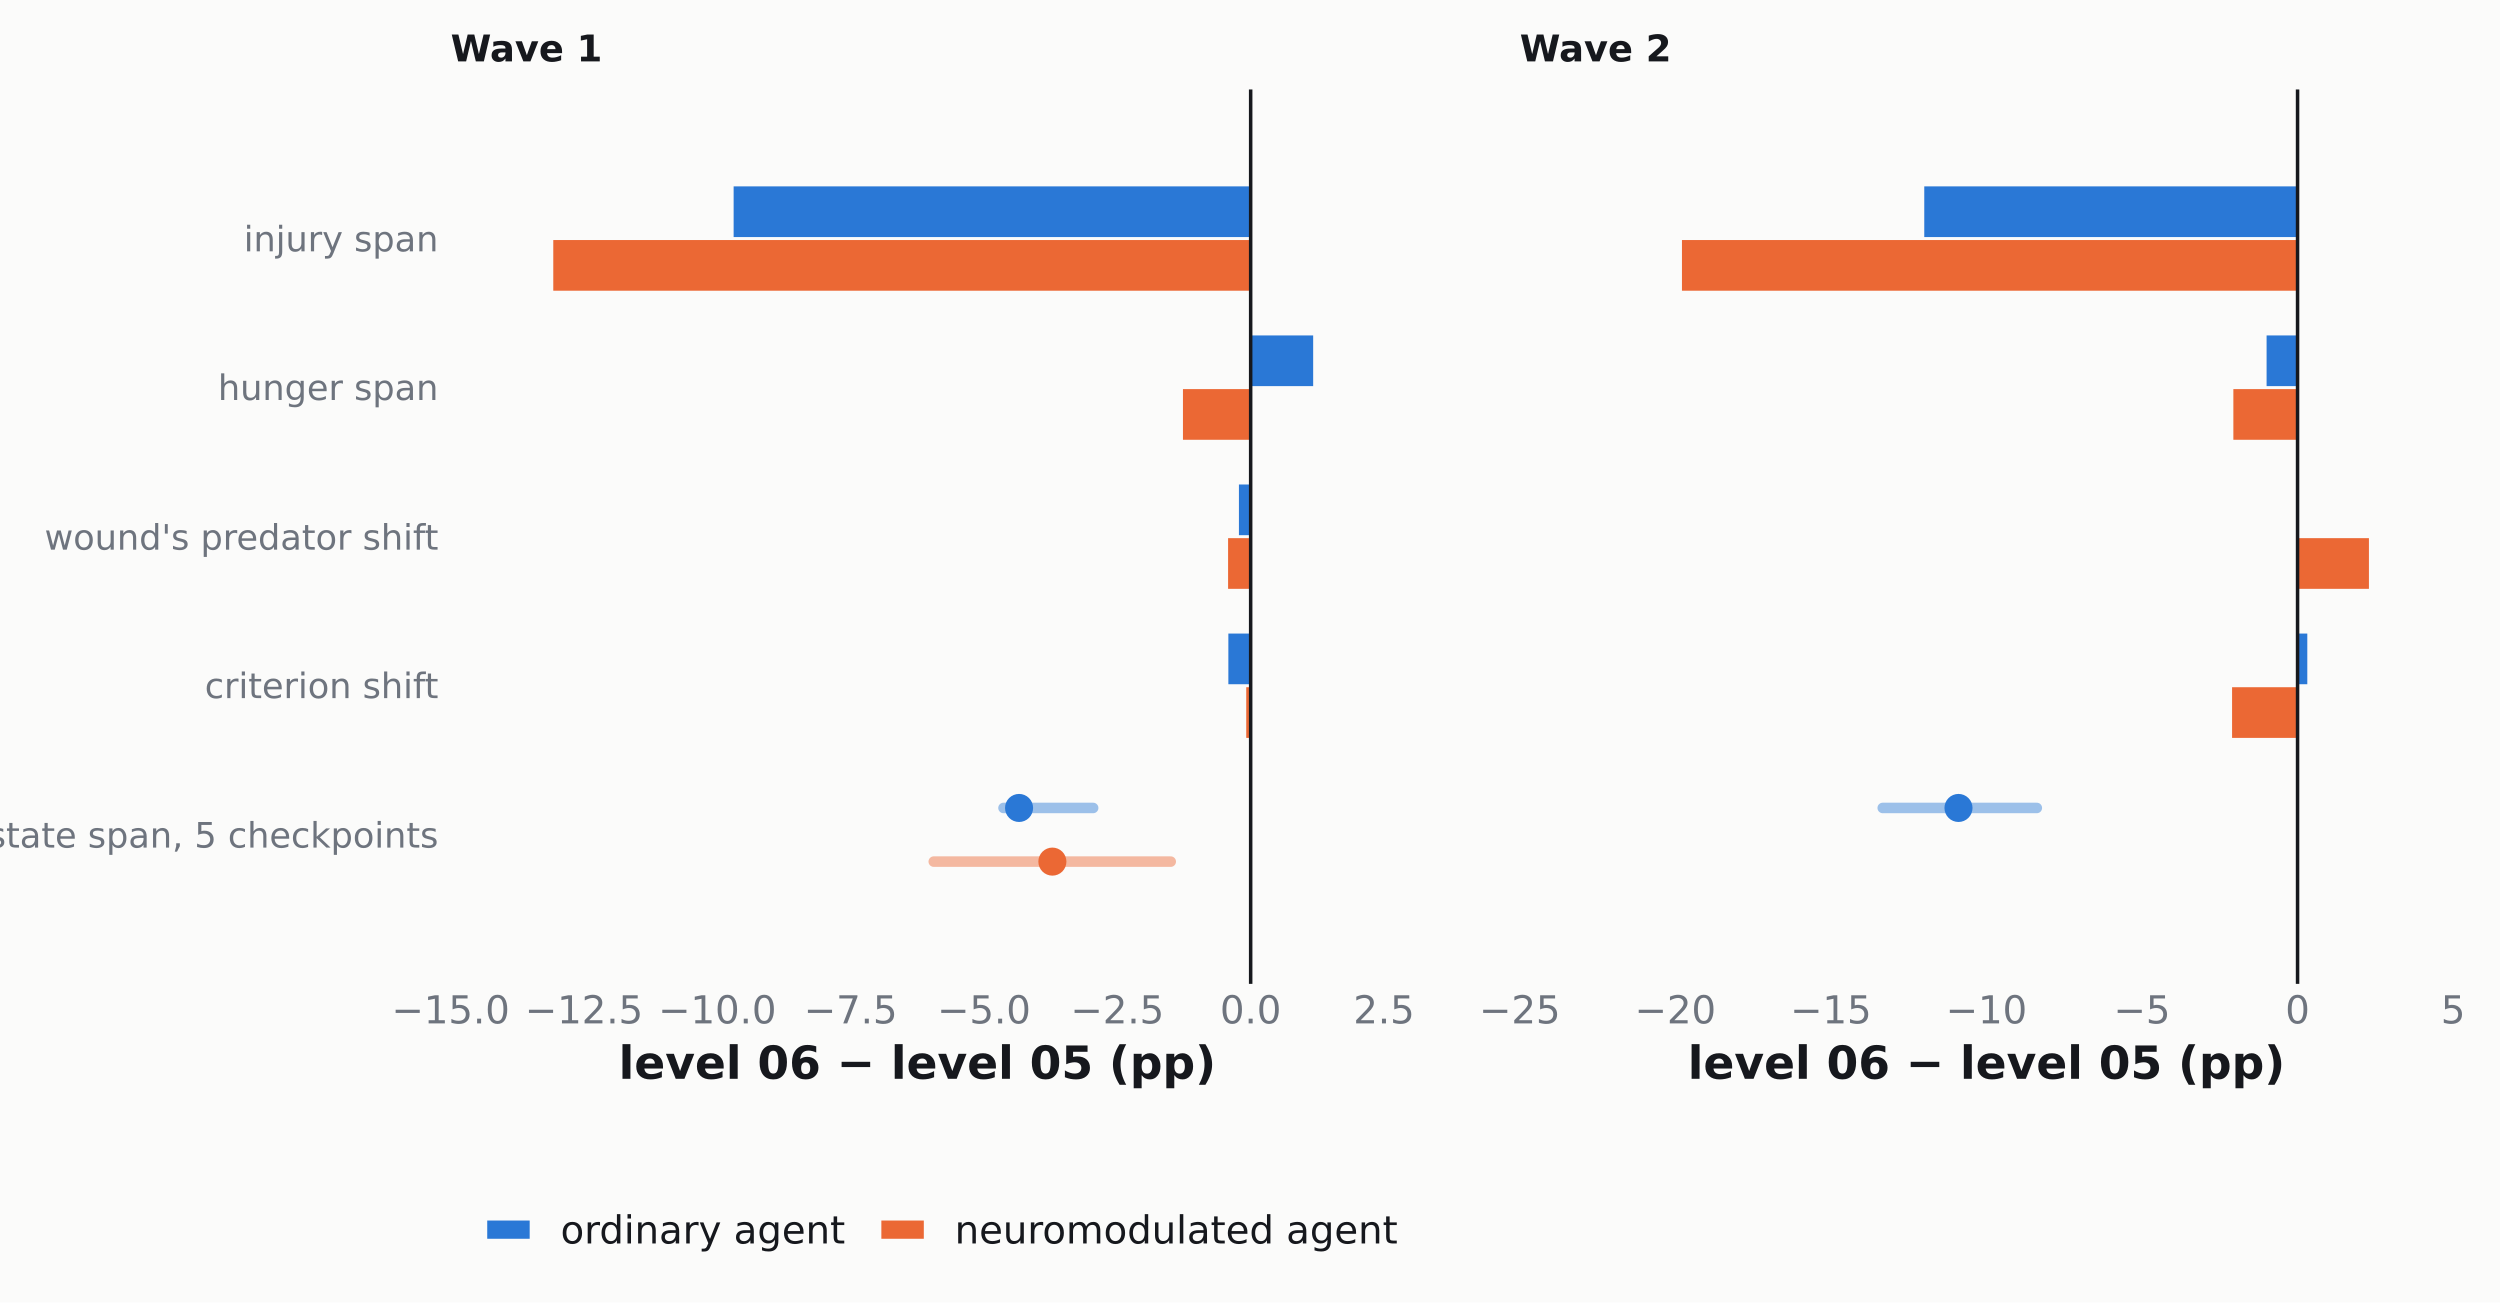
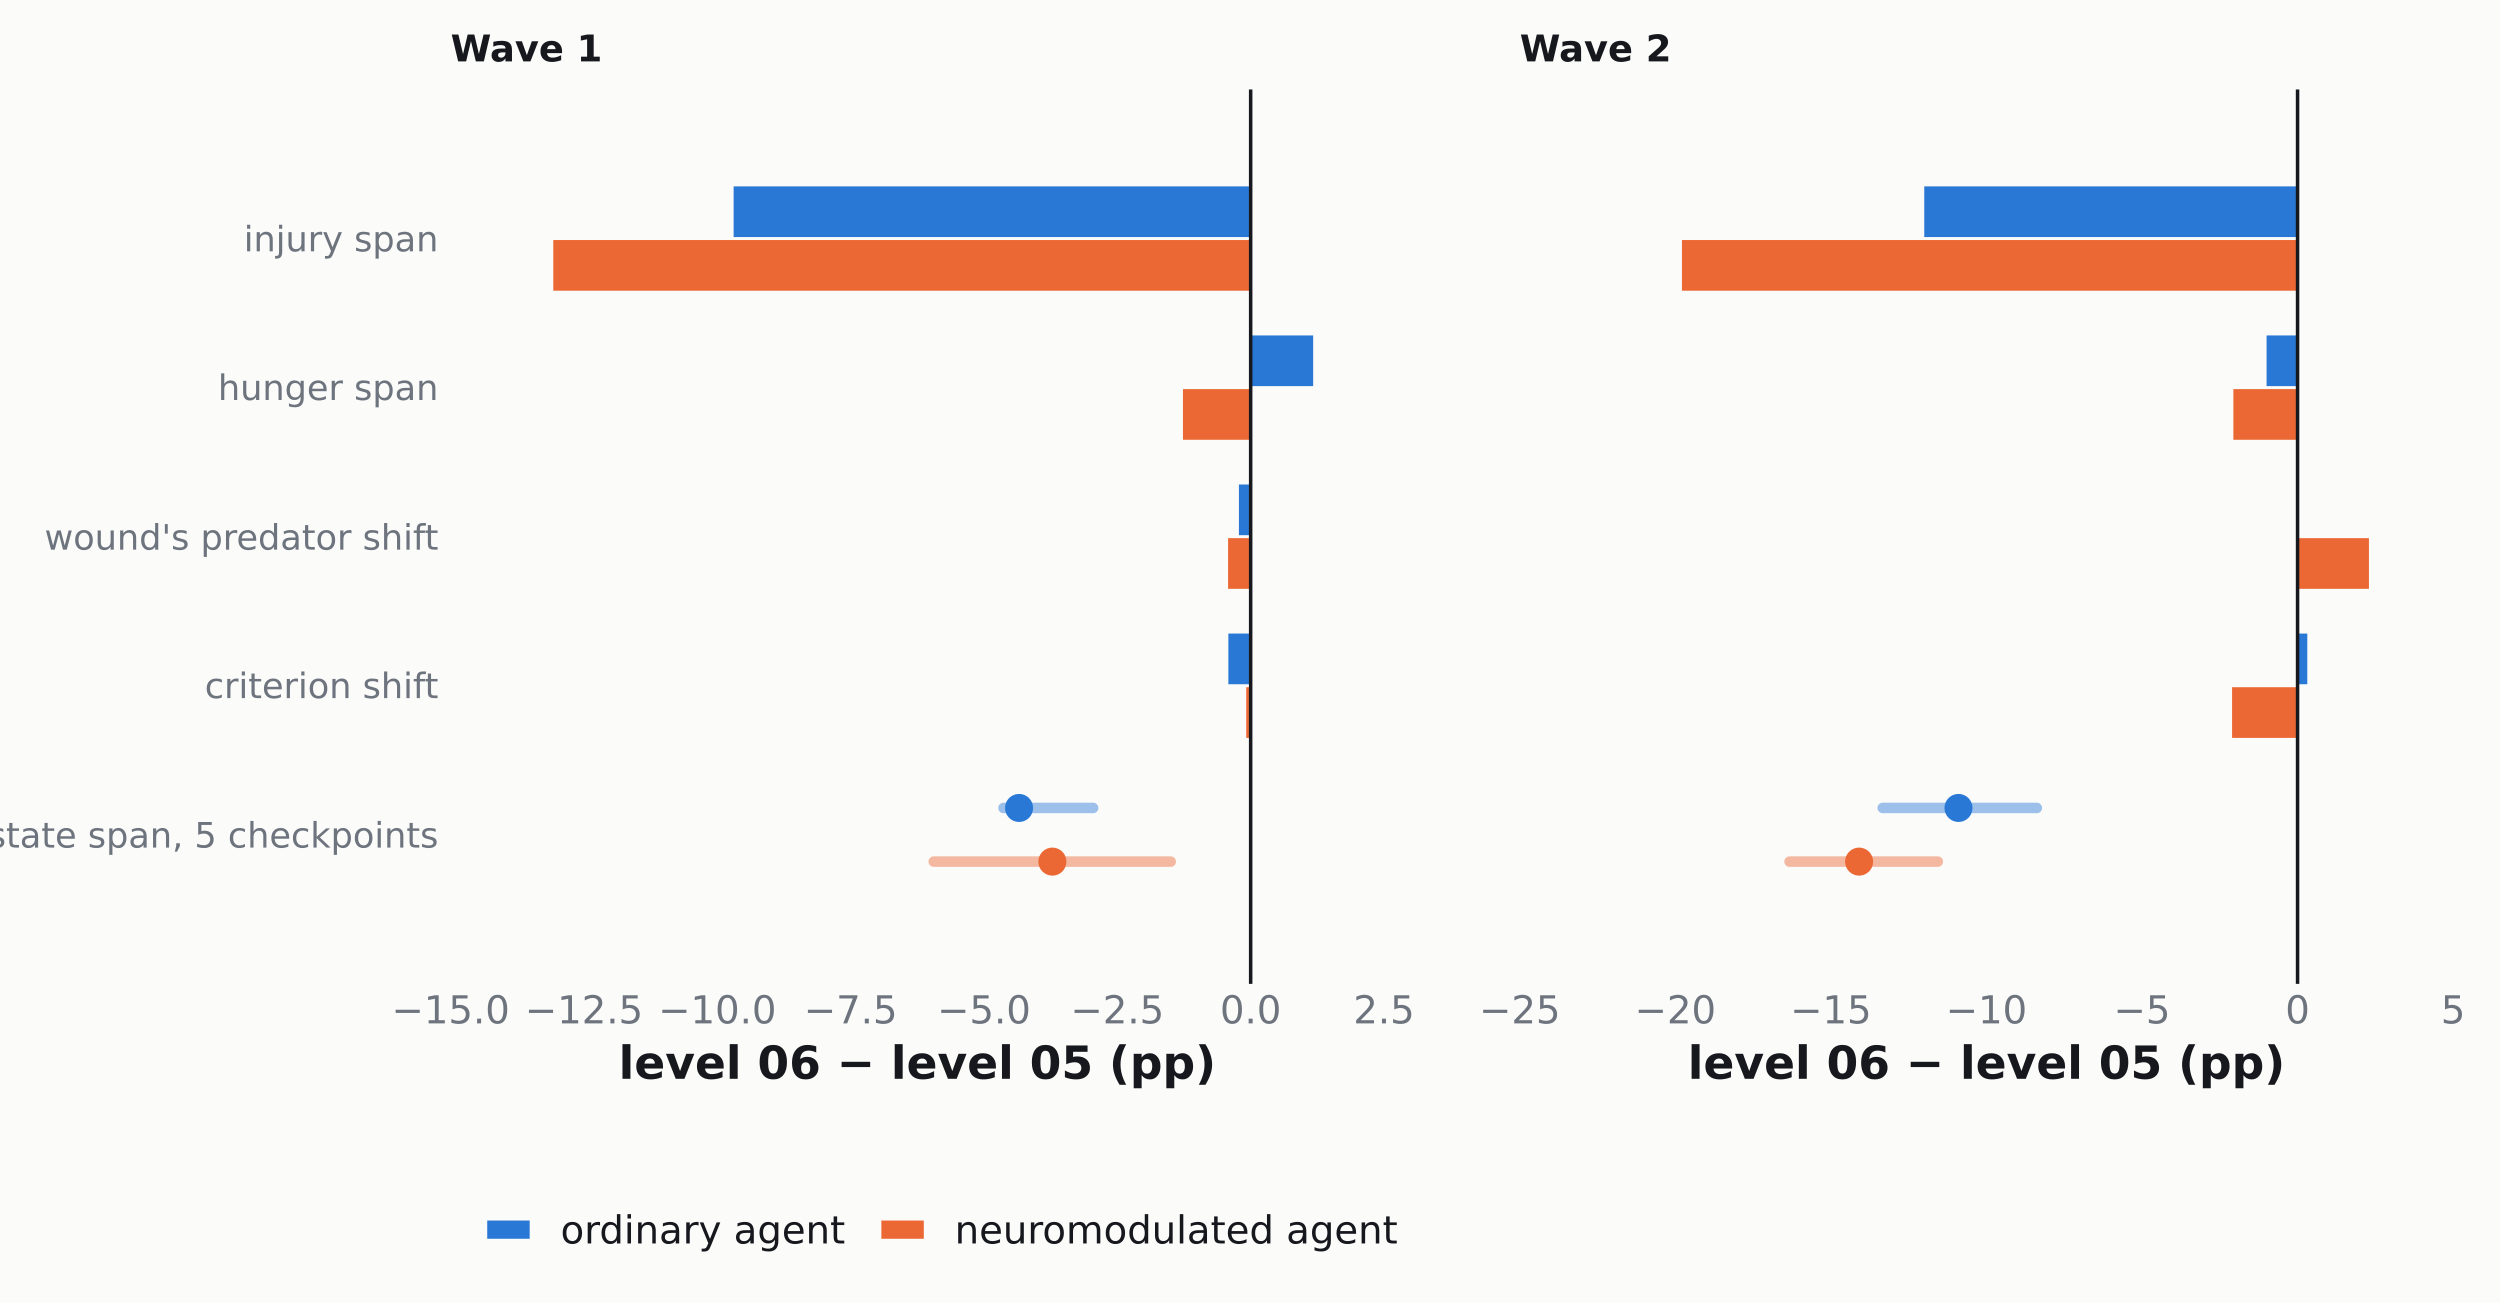
<svg xmlns="http://www.w3.org/2000/svg" xmlns:xlink="http://www.w3.org/1999/xlink" width="712.482pt" height="371.178pt" viewBox="0 0 712.482 371.178" version="1.1">
  <defs>
    <style type="text/css">*{stroke-linejoin: round; stroke-linecap: butt}</style>
  </defs>
  <g id="figure_1">
    <g id="patch_1">
      <path d="M -0 371.178  L 712.482 371.178  L 712.482 0  L -0 0  z " style="fill: #fbfbfa" />
    </g>
    <g id="axes_1">
      <g id="patch_2">
        <path d="M 128.436 280.388  L 394.429 280.388  L 394.429 25.504  L 128.436 25.504  z " style="fill: #fbfbfa" />
      </g>
      <g id="matplotlib.axis_1">
        <g id="xtick_1">
          <g id="line2d_1" />
          <g id="text_1">
            <text style="font-size: 11px; font-family: 'Pretendard', 'system-ui', 'DejaVu Sans', sans-serif; text-anchor: middle; fill: #6e747e" x="128.436" y="291.666" transform="rotate(-0 128.4363 291.6657)">−15.0</text>
          </g>
        </g>
        <g id="xtick_2">
          <g id="line2d_2" />
          <g id="text_2">
            <text style="font-size: 11px; font-family: 'Pretendard', 'system-ui', 'DejaVu Sans', sans-serif; text-anchor: middle; fill: #6e747e" x="166.435" y="291.666" transform="rotate(-0 166.4352 291.6657)">−12.5</text>
          </g>
        </g>
        <g id="xtick_3">
          <g id="line2d_3" />
          <g id="text_3">
            <text style="font-size: 11px; font-family: 'Pretendard', 'system-ui', 'DejaVu Sans', sans-serif; text-anchor: middle; fill: #6e747e" x="204.434" y="291.666" transform="rotate(-0 204.4342 291.6657)">−10.0</text>
          </g>
        </g>
        <g id="xtick_4">
          <g id="line2d_4" />
          <g id="text_4">
            <text style="font-size: 11px; font-family: 'Pretendard', 'system-ui', 'DejaVu Sans', sans-serif; text-anchor: middle; fill: #6e747e" x="242.433" y="291.666" transform="rotate(-0 242.4332 291.6657)">−7.5</text>
          </g>
        </g>
        <g id="xtick_5">
          <g id="line2d_5" />
          <g id="text_5">
            <text style="font-size: 11px; font-family: 'Pretendard', 'system-ui', 'DejaVu Sans', sans-serif; text-anchor: middle; fill: #6e747e" x="280.432" y="291.666" transform="rotate(-0 280.4322 291.6657)">−5.0</text>
          </g>
        </g>
        <g id="xtick_6">
          <g id="line2d_6" />
          <g id="text_6">
            <text style="font-size: 11px; font-family: 'Pretendard', 'system-ui', 'DejaVu Sans', sans-serif; text-anchor: middle; fill: #6e747e" x="318.431" y="291.666" transform="rotate(-0 318.4312 291.6657)">−2.5</text>
          </g>
        </g>
        <g id="xtick_7">
          <g id="line2d_7" />
          <g id="text_7">
            <text style="font-size: 11px; font-family: 'Pretendard', 'system-ui', 'DejaVu Sans', sans-serif; text-anchor: middle; fill: #6e747e" x="356.43" y="291.666" transform="rotate(-0 356.4302 291.6657)">0.0</text>
          </g>
        </g>
        <g id="xtick_8">
          <g id="line2d_8" />
          <g id="text_8">
            <text style="font-size: 11px; font-family: 'Pretendard', 'system-ui', 'DejaVu Sans', sans-serif; text-anchor: middle; fill: #6e747e" x="394.429" y="291.666" transform="rotate(-0 394.4292 291.6657)">2.5</text>
          </g>
        </g>
        <g id="text_9">
          <text style="font-weight: 600; font-size: 13px; font-family: 'Pretendard', 'system-ui', 'DejaVu Sans', sans-serif; text-anchor: middle; fill: #16181d" x="261.433" y="307.443" transform="rotate(-0 261.4327 307.4426)">level 06 − level 05 (pp)</text>
        </g>
      </g>
      <g id="matplotlib.axis_2">
        <g id="ytick_1">
          <g id="line2d_9" />
          <g id="text_10">
            <text style="font-size: 10px; font-family: 'Pretendard', 'system-ui', 'DejaVu Sans', sans-serif; text-anchor: end; fill: #6e747e" x="124.936" y="71.632" transform="rotate(-0 124.9363 71.63224)">injury span</text>
          </g>
        </g>
        <g id="ytick_2">
          <g id="line2d_10" />
          <g id="text_11">
            <text style="font-size: 10px; font-family: 'Pretendard', 'system-ui', 'DejaVu Sans', sans-serif; text-anchor: end; fill: #6e747e" x="124.936" y="114.001" transform="rotate(-0 124.9363 114.0005)">hunger span</text>
          </g>
        </g>
        <g id="ytick_3">
          <g id="line2d_11" />
          <g id="text_12">
            <text style="font-size: 10px; font-family: 'Pretendard', 'system-ui', 'DejaVu Sans', sans-serif; text-anchor: end; fill: #6e747e" x="124.936" y="156.648" transform="rotate(-0 124.9363 156.6477)">wound's predator shift</text>
          </g>
        </g>
        <g id="ytick_4">
          <g id="line2d_12" />
          <g id="text_13">
            <text style="font-size: 10px; font-family: 'Pretendard', 'system-ui', 'DejaVu Sans', sans-serif; text-anchor: end; fill: #6e747e" x="124.936" y="198.962" transform="rotate(-0 124.9363 198.962)">criterion shift</text>
          </g>
        </g>
        <g id="ytick_5">
          <g id="line2d_13" />
          <g id="text_14">
            <text style="font-size: 10px; font-family: 'Pretendard', 'system-ui', 'DejaVu Sans', sans-serif; text-anchor: end; fill: #6e747e" x="124.936" y="241.555" transform="rotate(-0 124.9363 241.5553)">state span, 5 checkpoints</text>
          </g>
        </g>
      </g>
      <g id="patch_3">
-         <path d="M 356.43 67.56  L 209.078 67.56  L 209.078 53.116  L 356.43 53.116  z " clip-path="url(#pb6d5bcc09e)" style="fill: #2a78d6" />
+         <path d="M 356.43 67.56  L 209.078 67.56  L 209.078 53.116  L 356.43 53.116  z " clip-path="url(#p4907e32fa6)" style="fill: #2a78d6" />
      </g>
      <g id="patch_4">
-         <path d="M 356.43 110.041  L 374.243 110.041  L 374.243 95.597  L 356.43 95.597  z " clip-path="url(#pb6d5bcc09e)" style="fill: #2a78d6" />
+         <path d="M 356.43 110.041  L 374.243 110.041  L 374.243 95.597  L 356.43 95.597  z " clip-path="url(#p4907e32fa6)" style="fill: #2a78d6" />
      </g>
      <g id="patch_5">
-         <path d="M 356.43 152.521  L 353.086 152.521  L 353.086 138.078  L 356.43 138.078  z " clip-path="url(#pb6d5bcc09e)" style="fill: #2a78d6" />
+         <path d="M 356.43 152.521  L 353.086 152.521  L 353.086 138.078  L 356.43 138.078  z " clip-path="url(#p4907e32fa6)" style="fill: #2a78d6" />
      </g>
      <g id="patch_6">
-         <path d="M 356.43 195.002  L 350.074 195.002  L 350.074 180.559  L 356.43 180.559  z " clip-path="url(#pb6d5bcc09e)" style="fill: #2a78d6" />
+         <path d="M 356.43 195.002  L 350.074 195.002  L 350.074 180.559  L 356.43 180.559  z " clip-path="url(#p4907e32fa6)" style="fill: #2a78d6" />
      </g>
      <g id="patch_7">
-         <path d="M 356.43 82.853  L 157.679 82.853  L 157.679 68.409  L 356.43 68.409  z " clip-path="url(#pb6d5bcc09e)" style="fill: #eb6834" />
+         <path d="M 356.43 82.853  L 157.679 82.853  L 157.679 68.409  L 356.43 68.409  z " clip-path="url(#p4907e32fa6)" style="fill: #eb6834" />
      </g>
      <g id="patch_8">
-         <path d="M 356.43 125.334  L 337.134 125.334  L 337.134 110.89  L 356.43 110.89  z " clip-path="url(#pb6d5bcc09e)" style="fill: #eb6834" />
+         <path d="M 356.43 125.334  L 337.134 125.334  L 337.134 110.89  L 356.43 110.89  z " clip-path="url(#p4907e32fa6)" style="fill: #eb6834" />
      </g>
      <g id="patch_9">
-         <path d="M 356.43 167.814  L 349.994 167.814  L 349.994 153.371  L 356.43 153.371  z " clip-path="url(#pb6d5bcc09e)" style="fill: #eb6834" />
+         <path d="M 356.43 167.814  L 349.994 167.814  L 349.994 153.371  L 356.43 153.371  z " clip-path="url(#p4907e32fa6)" style="fill: #eb6834" />
      </g>
      <g id="patch_10">
-         <path d="M 356.43 210.295  L 355.171 210.295  L 355.171 195.852  L 356.43 195.852  z " clip-path="url(#pb6d5bcc09e)" style="fill: #eb6834" />
+         <path d="M 356.43 210.295  L 355.171 210.295  L 355.171 195.852  L 356.43 195.852  z " clip-path="url(#p4907e32fa6)" style="fill: #eb6834" />
      </g>
      <g id="line2d_14">
-         <path d="M 285.99 230.261  L 311.539 230.261  " clip-path="url(#pb6d5bcc09e)" style="fill: none; stroke: #2a78d6; stroke-opacity: 0.45; stroke-width: 3; stroke-linecap: round" />
+         <path d="M 285.99 230.261  L 311.539 230.261  " clip-path="url(#p4907e32fa6)" style="fill: none; stroke: #2a78d6; stroke-opacity: 0.45; stroke-width: 3; stroke-linecap: round" />
      </g>
      <g id="line2d_15">
        <defs>
-           <path id="m5a397dd3b4" d="M 0 3.5  C 0.928 3.5 1.819 3.131 2.475 2.475  C 3.131 1.819 3.5 0.928 3.5 0  C 3.5 -0.928 3.131 -1.819 2.475 -2.475  C 1.819 -3.131 0.928 -3.5 0 -3.5  C -0.928 -3.5 -1.819 -3.131 -2.475 -2.475  C -3.131 -1.819 -3.5 -0.928 -3.5 0  C -3.5 0.928 -3.131 1.819 -2.475 2.475  C -1.819 3.131 -0.928 3.5 0 3.5  z " style="stroke: #2a78d6" />
+           <path id="m84314fd9df" d="M 0 3.5  C 0.928 3.5 1.819 3.131 2.475 2.475  C 3.131 1.819 3.5 0.928 3.5 0  C 3.5 -0.928 3.131 -1.819 2.475 -2.475  C 1.819 -3.131 0.928 -3.5 0 -3.5  C -0.928 -3.5 -1.819 -3.131 -2.475 -2.475  C -3.131 -1.819 -3.5 -0.928 -3.5 0  C -3.5 0.928 -3.131 1.819 -2.475 2.475  C -1.819 3.131 -0.928 3.5 0 3.5  z " style="stroke: #2a78d6" />
        </defs>
-         <g clip-path="url(#pb6d5bcc09e)">
-           <use xlink:href="#m5a397dd3b4" x="290.425" y="230.261" style="fill: #2a78d6; stroke: #2a78d6" />
+         <g clip-path="url(#p4907e32fa6)">
+           <use xlink:href="#m84314fd9df" x="290.425" y="230.261" style="fill: #2a78d6; stroke: #2a78d6" />
        </g>
      </g>
      <g id="line2d_16">
-         <path d="M 266.112 245.554  L 333.651 245.554  " clip-path="url(#pb6d5bcc09e)" style="fill: none; stroke: #eb6834; stroke-opacity: 0.45; stroke-width: 3; stroke-linecap: round" />
+         <path d="M 266.112 245.554  L 333.651 245.554  " clip-path="url(#p4907e32fa6)" style="fill: none; stroke: #eb6834; stroke-opacity: 0.45; stroke-width: 3; stroke-linecap: round" />
      </g>
      <g id="line2d_17">
        <defs>
-           <path id="mee2630f8b6" d="M 0 3.5  C 0.928 3.5 1.819 3.131 2.475 2.475  C 3.131 1.819 3.5 0.928 3.5 0  C 3.5 -0.928 3.131 -1.819 2.475 -2.475  C 1.819 -3.131 0.928 -3.5 0 -3.5  C -0.928 -3.5 -1.819 -3.131 -2.475 -2.475  C -3.131 -1.819 -3.5 -0.928 -3.5 0  C -3.5 0.928 -3.131 1.819 -2.475 2.475  C -1.819 3.131 -0.928 3.5 0 3.5  z " style="stroke: #eb6834" />
+           <path id="m2cf64a5cd3" d="M 0 3.5  C 0.928 3.5 1.819 3.131 2.475 2.475  C 3.131 1.819 3.5 0.928 3.5 0  C 3.5 -0.928 3.131 -1.819 2.475 -2.475  C 1.819 -3.131 0.928 -3.5 0 -3.5  C -0.928 -3.5 -1.819 -3.131 -2.475 -2.475  C -3.131 -1.819 -3.5 -0.928 -3.5 0  C -3.5 0.928 -3.131 1.819 -2.475 2.475  C -1.819 3.131 -0.928 3.5 0 3.5  z " style="stroke: #eb6834" />
        </defs>
-         <g clip-path="url(#pb6d5bcc09e)">
-           <use xlink:href="#mee2630f8b6" x="299.922" y="245.554" style="fill: #eb6834; stroke: #eb6834" />
+         <g clip-path="url(#p4907e32fa6)">
+           <use xlink:href="#m2cf64a5cd3" x="299.922" y="245.554" style="fill: #eb6834; stroke: #eb6834" />
        </g>
      </g>
      <g id="line2d_18">
-         <path d="M 356.43 280.388  L 356.43 25.504  " clip-path="url(#pb6d5bcc09e)" style="fill: none; stroke: #16181d; stroke-linecap: round" />
+         <path d="M 356.43 280.388  L 356.43 25.504  " clip-path="url(#p4907e32fa6)" style="fill: none; stroke: #16181d; stroke-linecap: round" />
      </g>
      <g id="text_15">
        <text style="font-weight: 600; font-size: 10.5px; font-family: 'Pretendard', 'system-ui', 'DejaVu Sans', sans-serif; text-anchor: start; fill: #16181d" x="128.436" y="17.504" transform="rotate(-0 128.4363 17.50383)">Wave 1</text>
      </g>
      <g id="legend_1">
        <g id="patch_11">
          <path d="M 138.857 353.04  L 150.957 353.04  L 150.957 347.843  L 138.857 347.843  z " style="fill: #2a78d6" />
        </g>
        <g id="text_16">
          <text style="font-size: 11px; font-family: 'Pretendard', 'system-ui', 'DejaVu Sans', sans-serif; text-anchor: start; fill: #16181d" x="159.757" y="354.388" transform="rotate(-0 159.7575 354.3878)">ordinary agent</text>
        </g>
        <g id="patch_12">
          <path d="M 251.18 353.04  L 263.28 353.04  L 263.28 347.843  L 251.18 347.843  z " style="fill: #eb6834" />
        </g>
        <g id="text_17">
          <text style="font-size: 11px; font-family: 'Pretendard', 'system-ui', 'DejaVu Sans', sans-serif; text-anchor: start; fill: #16181d" x="272.08" y="354.388" transform="rotate(-0 272.0795 354.3878)">neuromodulated agent</text>
        </g>
      </g>
    </g>
    <g id="axes_2">
      <g id="patch_13">
        <path d="M 433.127 280.388  L 699.12 280.388  L 699.12 25.504  L 433.127 25.504  z " style="fill: #fbfbfa" />
      </g>
      <g id="matplotlib.axis_3">
        <g id="xtick_9">
          <g id="line2d_19" />
          <g id="text_18">
            <text style="font-size: 11px; font-family: 'Pretendard', 'system-ui', 'DejaVu Sans', sans-serif; text-anchor: middle; fill: #6e747e" x="433.127" y="291.666" transform="rotate(-0 433.1269 291.6657)">−25</text>
          </g>
        </g>
        <g id="xtick_10">
          <g id="line2d_20" />
          <g id="text_19">
            <text style="font-size: 11px; font-family: 'Pretendard', 'system-ui', 'DejaVu Sans', sans-serif; text-anchor: middle; fill: #6e747e" x="477.459" y="291.666" transform="rotate(-0 477.4591 291.6657)">−20</text>
          </g>
        </g>
        <g id="xtick_11">
          <g id="line2d_21" />
          <g id="text_20">
            <text style="font-size: 11px; font-family: 'Pretendard', 'system-ui', 'DejaVu Sans', sans-serif; text-anchor: middle; fill: #6e747e" x="521.791" y="291.666" transform="rotate(-0 521.7912 291.6657)">−15</text>
          </g>
        </g>
        <g id="xtick_12">
          <g id="line2d_22" />
          <g id="text_21">
            <text style="font-size: 11px; font-family: 'Pretendard', 'system-ui', 'DejaVu Sans', sans-serif; text-anchor: middle; fill: #6e747e" x="566.123" y="291.666" transform="rotate(-0 566.1234 291.6657)">−10</text>
          </g>
        </g>
        <g id="xtick_13">
          <g id="line2d_23" />
          <g id="text_22">
            <text style="font-size: 11px; font-family: 'Pretendard', 'system-ui', 'DejaVu Sans', sans-serif; text-anchor: middle; fill: #6e747e" x="610.456" y="291.666" transform="rotate(-0 610.4556 291.6657)">−5</text>
          </g>
        </g>
        <g id="xtick_14">
          <g id="line2d_24" />
          <g id="text_23">
            <text style="font-size: 11px; font-family: 'Pretendard', 'system-ui', 'DejaVu Sans', sans-serif; text-anchor: middle; fill: #6e747e" x="654.788" y="291.666" transform="rotate(-0 654.7877 291.6657)">0</text>
          </g>
        </g>
        <g id="xtick_15">
          <g id="line2d_25" />
          <g id="text_24">
            <text style="font-size: 11px; font-family: 'Pretendard', 'system-ui', 'DejaVu Sans', sans-serif; text-anchor: middle; fill: #6e747e" x="699.12" y="291.666" transform="rotate(-0 699.1199 291.6657)">5</text>
          </g>
        </g>
        <g id="text_25">
          <text style="font-weight: 600; font-size: 13px; font-family: 'Pretendard', 'system-ui', 'DejaVu Sans', sans-serif; text-anchor: middle; fill: #16181d" x="566.123" y="307.443" transform="rotate(-0 566.1234 307.4426)">level 06 − level 05 (pp)</text>
        </g>
      </g>
      <g id="matplotlib.axis_4">
        <g id="ytick_6">
          <g id="line2d_26" />
        </g>
        <g id="ytick_7">
          <g id="line2d_27" />
        </g>
        <g id="ytick_8">
          <g id="line2d_28" />
        </g>
        <g id="ytick_9">
          <g id="line2d_29" />
        </g>
        <g id="ytick_10">
          <g id="line2d_30" />
        </g>
      </g>
      <g id="patch_14">
-         <path d="M 654.788 67.56  L 548.402 67.56  L 548.402 53.116  L 654.788 53.116  z " clip-path="url(#p4d68652c6e)" style="fill: #2a78d6" />
+         <path d="M 654.788 67.56  L 548.402 67.56  L 548.402 53.116  L 654.788 53.116  z " clip-path="url(#p3ba9501bfe)" style="fill: #2a78d6" />
      </g>
      <g id="patch_15">
-         <path d="M 654.788 110.041  L 645.962 110.041  L 645.962 95.597  L 654.788 95.597  z " clip-path="url(#p4d68652c6e)" style="fill: #2a78d6" />
+         <path d="M 654.788 110.041  L 645.962 110.041  L 645.962 95.597  L 654.788 95.597  z " clip-path="url(#p3ba9501bfe)" style="fill: #2a78d6" />
      </g>
      <g id="patch_16">
-         <path d="M 654.788 152.521  L 654.899 152.521  L 654.899 138.078  L 654.788 138.078  z " clip-path="url(#p4d68652c6e)" style="fill: #2a78d6" />
+         <path d="M 654.788 152.521  L 654.899 152.521  L 654.899 138.078  L 654.788 138.078  z " clip-path="url(#p3ba9501bfe)" style="fill: #2a78d6" />
      </g>
      <g id="patch_17">
-         <path d="M 654.788 195.002  L 657.564 195.002  L 657.564 180.559  L 654.788 180.559  z " clip-path="url(#p4d68652c6e)" style="fill: #2a78d6" />
+         <path d="M 654.788 195.002  L 657.564 195.002  L 657.564 180.559  L 654.788 180.559  z " clip-path="url(#p3ba9501bfe)" style="fill: #2a78d6" />
      </g>
      <g id="patch_18">
-         <path d="M 654.788 82.853  L 479.346 82.853  L 479.346 68.409  L 654.788 68.409  z " clip-path="url(#p4d68652c6e)" style="fill: #eb6834" />
+         <path d="M 654.788 82.853  L 479.346 82.853  L 479.346 68.409  L 654.788 68.409  z " clip-path="url(#p3ba9501bfe)" style="fill: #eb6834" />
      </g>
      <g id="patch_19">
-         <path d="M 654.788 125.334  L 636.491 125.334  L 636.491 110.89  L 654.788 110.89  z " clip-path="url(#p4d68652c6e)" style="fill: #eb6834" />
+         <path d="M 654.788 125.334  L 636.491 125.334  L 636.491 110.89  L 654.788 110.89  z " clip-path="url(#p3ba9501bfe)" style="fill: #eb6834" />
      </g>
      <g id="patch_20">
-         <path d="M 654.788 167.814  L 675.128 167.814  L 675.128 153.371  L 654.788 153.371  z " clip-path="url(#p4d68652c6e)" style="fill: #eb6834" />
+         <path d="M 654.788 167.814  L 675.128 167.814  L 675.128 153.371  L 654.788 153.371  z " clip-path="url(#p3ba9501bfe)" style="fill: #eb6834" />
      </g>
      <g id="patch_21">
-         <path d="M 654.788 210.295  L 636.124 210.295  L 636.124 195.852  L 654.788 195.852  z " clip-path="url(#p4d68652c6e)" style="fill: #eb6834" />
+         <path d="M 654.788 210.295  L 636.124 210.295  L 636.124 195.852  L 654.788 195.852  z " clip-path="url(#p3ba9501bfe)" style="fill: #eb6834" />
      </g>
      <g id="line2d_31">
-         <path d="M 536.565 230.261  L 580.478 230.261  " clip-path="url(#p4d68652c6e)" style="fill: none; stroke: #2a78d6; stroke-opacity: 0.45; stroke-width: 3; stroke-linecap: round" />
+         <path d="M 536.565 230.261  L 580.478 230.261  " clip-path="url(#p3ba9501bfe)" style="fill: none; stroke: #2a78d6; stroke-opacity: 0.45; stroke-width: 3; stroke-linecap: round" />
      </g>
      <g id="line2d_32">
-         <g clip-path="url(#p4d68652c6e)">
-           <use xlink:href="#m5a397dd3b4" x="558.155" y="230.261" style="fill: #2a78d6; stroke: #2a78d6" />
+         <g clip-path="url(#p3ba9501bfe)">
+           <use xlink:href="#m84314fd9df" x="558.155" y="230.261" style="fill: #2a78d6; stroke: #2a78d6" />
        </g>
      </g>
      <g id="line2d_33">
-         <path d="M 654.788 280.388  L 654.788 25.504  " clip-path="url(#p4d68652c6e)" style="fill: none; stroke: #16181d; stroke-linecap: round" />
+         <path d="M 510.013 245.554  L 552.265 245.554  " clip-path="url(#p3ba9501bfe)" style="fill: none; stroke: #eb6834; stroke-opacity: 0.45; stroke-width: 3; stroke-linecap: round" />
+       </g>
+       <g id="line2d_34">
+         <g clip-path="url(#p3ba9501bfe)">
+           <use xlink:href="#m2cf64a5cd3" x="529.832" y="245.554" style="fill: #eb6834; stroke: #eb6834" />
+         </g>
+       </g>
+       <g id="line2d_35">
+         <path d="M 654.788 280.388  L 654.788 25.504  " clip-path="url(#p3ba9501bfe)" style="fill: none; stroke: #16181d; stroke-linecap: round" />
      </g>
      <g id="text_26">
        <text style="font-weight: 600; font-size: 10.5px; font-family: 'Pretendard', 'system-ui', 'DejaVu Sans', sans-serif; text-anchor: start; fill: #16181d" x="433.127" y="17.504" transform="rotate(-0 433.1269 17.50383)">Wave 2</text>
      </g>
    </g>
  </g>
  <defs>
-     <clipPath id="pb6d5bcc09e">
+     <clipPath id="p4907e32fa6">
      <rect x="128.436" y="25.504" width="265.993" height="254.885" />
    </clipPath>
-     <clipPath id="p4d68652c6e">
+     <clipPath id="p3ba9501bfe">
      <rect x="433.127" y="25.504" width="265.993" height="254.885" />
    </clipPath>
  </defs>
</svg>
